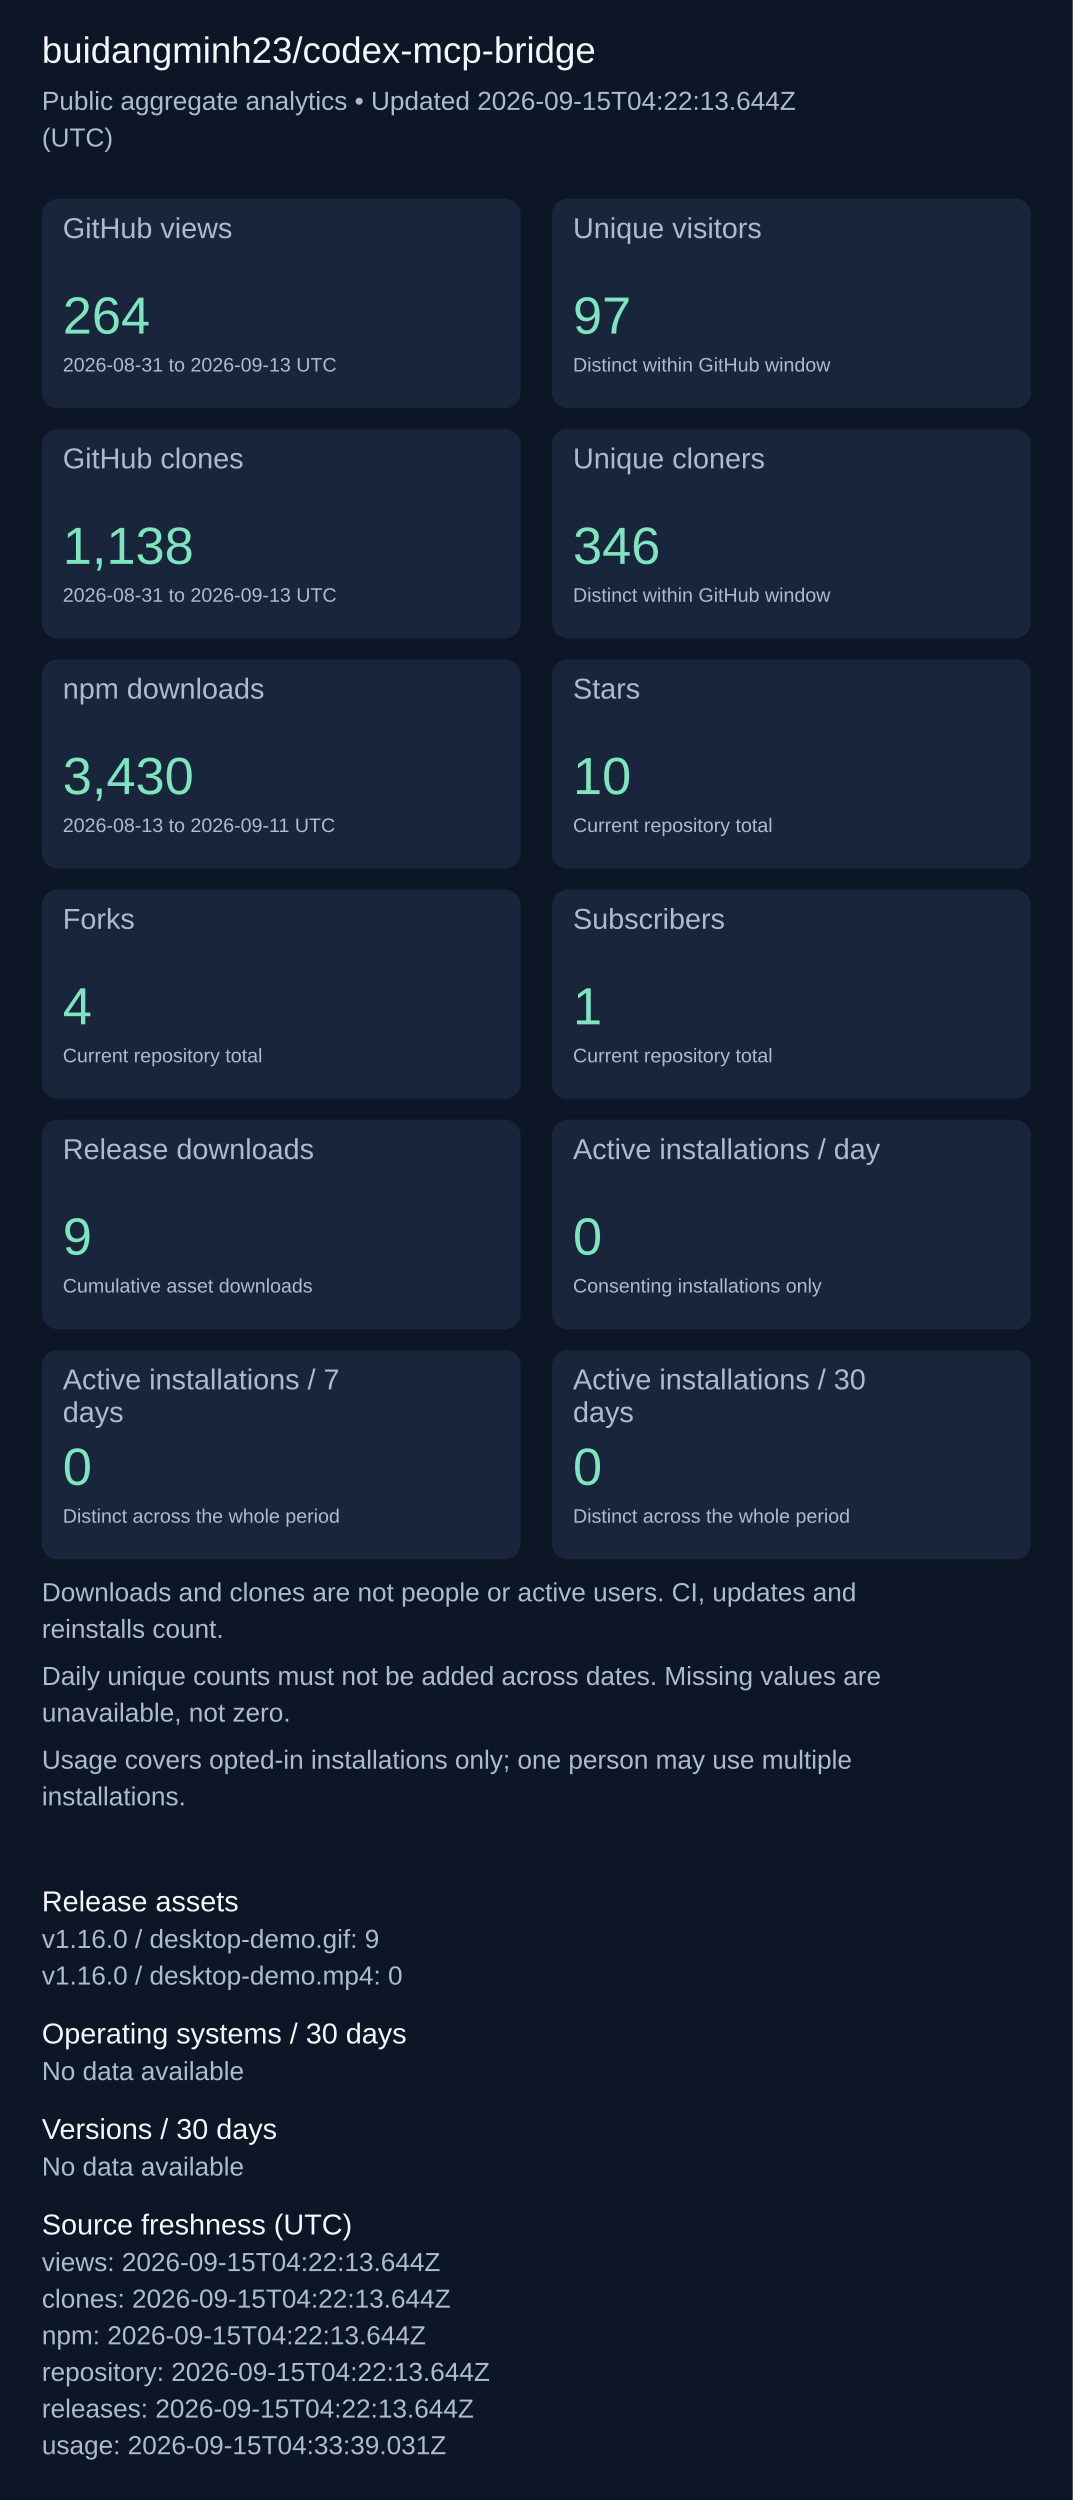
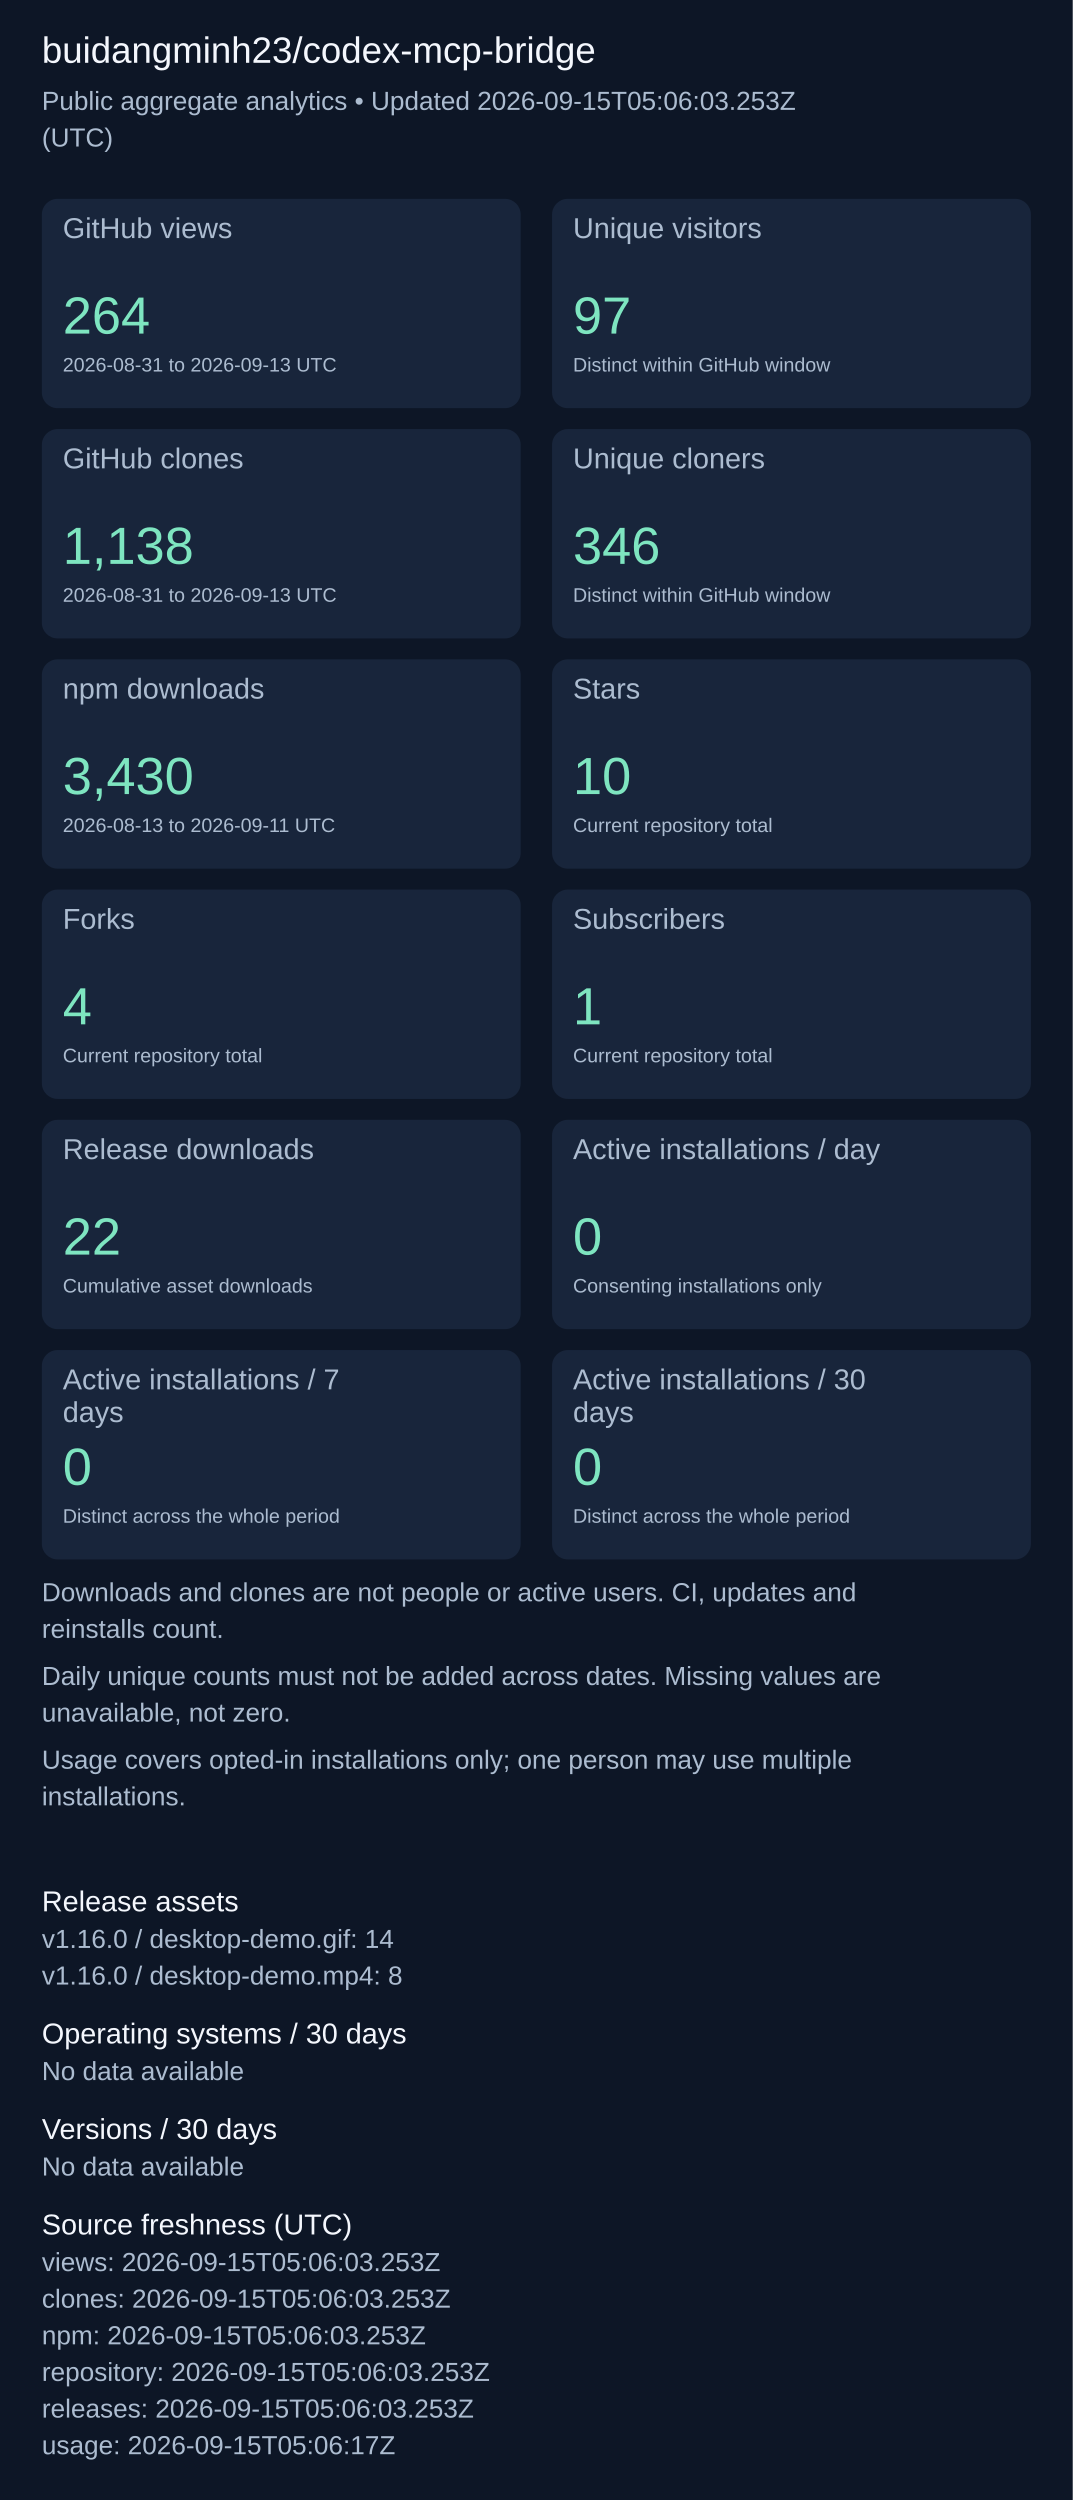
<svg xmlns="http://www.w3.org/2000/svg" width="820" height="1911" viewBox="0 0 820 1911" role="img" aria-label="Repository aggregate analytics">
  <rect width="100%" height="100%" fill="#0d1626" />
  <g font-family="Arial, sans-serif">
    <text x="32" y="48" font-size="28" fill="#f4f7fd">buidangminh23/codex-mcp-bridge</text>
-     <text x="32" y="84" font-size="20" fill="#acbcd0">Public aggregate analytics • Updated 2026-09-15T04:22:13.644Z</text>
+     <text x="32" y="84" font-size="20" fill="#acbcd0">Public aggregate analytics • Updated 2026-09-15T05:06:03.253Z</text>
    <text x="32" y="112" font-size="20" fill="#acbcd0">(UTC)</text>
    <rect x="32" y="152" width="366" height="160" rx="12" fill="#18253b" />
    <text x="48" y="182" font-size="22" fill="#acbcd0">GitHub views</text>
    <text x="48" y="255" font-size="40" fill="#7ee5c0">264</text>
    <text x="48" y="284" font-size="15" fill="#acbcd0">2026-08-31 to 2026-09-13 UTC</text>
    <rect x="422" y="152" width="366" height="160" rx="12" fill="#18253b" />
    <text x="438" y="182" font-size="22" fill="#acbcd0">Unique visitors</text>
    <text x="438" y="255" font-size="40" fill="#7ee5c0">97</text>
    <text x="438" y="284" font-size="15" fill="#acbcd0">Distinct within GitHub window</text>
    <rect x="32" y="328" width="366" height="160" rx="12" fill="#18253b" />
    <text x="48" y="358" font-size="22" fill="#acbcd0">GitHub clones</text>
    <text x="48" y="431" font-size="40" fill="#7ee5c0">1,138</text>
    <text x="48" y="460" font-size="15" fill="#acbcd0">2026-08-31 to 2026-09-13 UTC</text>
    <rect x="422" y="328" width="366" height="160" rx="12" fill="#18253b" />
    <text x="438" y="358" font-size="22" fill="#acbcd0">Unique cloners</text>
    <text x="438" y="431" font-size="40" fill="#7ee5c0">346</text>
    <text x="438" y="460" font-size="15" fill="#acbcd0">Distinct within GitHub window</text>
    <rect x="32" y="504" width="366" height="160" rx="12" fill="#18253b" />
    <text x="48" y="534" font-size="22" fill="#acbcd0">npm downloads</text>
    <text x="48" y="607" font-size="40" fill="#7ee5c0">3,430</text>
    <text x="48" y="636" font-size="15" fill="#acbcd0">2026-08-13 to 2026-09-11 UTC</text>
    <rect x="422" y="504" width="366" height="160" rx="12" fill="#18253b" />
    <text x="438" y="534" font-size="22" fill="#acbcd0">Stars</text>
    <text x="438" y="607" font-size="40" fill="#7ee5c0">10</text>
    <text x="438" y="636" font-size="15" fill="#acbcd0">Current repository total</text>
    <rect x="32" y="680" width="366" height="160" rx="12" fill="#18253b" />
    <text x="48" y="710" font-size="22" fill="#acbcd0">Forks</text>
    <text x="48" y="783" font-size="40" fill="#7ee5c0">4</text>
    <text x="48" y="812" font-size="15" fill="#acbcd0">Current repository total</text>
    <rect x="422" y="680" width="366" height="160" rx="12" fill="#18253b" />
    <text x="438" y="710" font-size="22" fill="#acbcd0">Subscribers</text>
    <text x="438" y="783" font-size="40" fill="#7ee5c0">1</text>
    <text x="438" y="812" font-size="15" fill="#acbcd0">Current repository total</text>
    <rect x="32" y="856" width="366" height="160" rx="12" fill="#18253b" />
    <text x="48" y="886" font-size="22" fill="#acbcd0">Release downloads</text>
-     <text x="48" y="959" font-size="40" fill="#7ee5c0">9</text>
+     <text x="48" y="959" font-size="40" fill="#7ee5c0">22</text>
    <text x="48" y="988" font-size="15" fill="#acbcd0">Cumulative asset downloads</text>
    <rect x="422" y="856" width="366" height="160" rx="12" fill="#18253b" />
    <text x="438" y="886" font-size="22" fill="#acbcd0">Active installations / day</text>
    <text x="438" y="959" font-size="40" fill="#7ee5c0">0</text>
    <text x="438" y="988" font-size="15" fill="#acbcd0">Consenting installations only</text>
    <rect x="32" y="1032" width="366" height="160" rx="12" fill="#18253b" />
    <text x="48" y="1062" font-size="22" fill="#acbcd0">Active installations / 7</text>
    <text x="48" y="1087" font-size="22" fill="#acbcd0">days</text>
    <text x="48" y="1135" font-size="40" fill="#7ee5c0">0</text>
    <text x="48" y="1164" font-size="15" fill="#acbcd0">Distinct across the whole period</text>
    <rect x="422" y="1032" width="366" height="160" rx="12" fill="#18253b" />
    <text x="438" y="1062" font-size="22" fill="#acbcd0">Active installations / 30</text>
    <text x="438" y="1087" font-size="22" fill="#acbcd0">days</text>
    <text x="438" y="1135" font-size="40" fill="#7ee5c0">0</text>
    <text x="438" y="1164" font-size="15" fill="#acbcd0">Distinct across the whole period</text>
    <text x="32" y="1224" font-size="20" fill="#acbcd0">Downloads and clones are not people or active users. CI, updates and</text>
    <text x="32" y="1252" font-size="20" fill="#acbcd0">reinstalls count.</text>
    <text x="32" y="1288" font-size="20" fill="#acbcd0">Daily unique counts must not be added across dates. Missing values are</text>
    <text x="32" y="1316" font-size="20" fill="#acbcd0">unavailable, not zero.</text>
    <text x="32" y="1352" font-size="20" fill="#acbcd0">Usage covers opted-in installations only; one person may use multiple</text>
    <text x="32" y="1380" font-size="20" fill="#acbcd0">installations.</text>
    <text x="32" y="1461" font-size="22" fill="#f4f7fd">Release assets</text>
-     <text x="32" y="1489" font-size="20" fill="#acbcd0">v1.16.0 / desktop-demo.gif: 9</text>
-     <text x="32" y="1517" font-size="20" fill="#acbcd0">v1.16.0 / desktop-demo.mp4: 0</text>
+     <text x="32" y="1489" font-size="20" fill="#acbcd0">v1.16.0 / desktop-demo.gif: 14</text>
+     <text x="32" y="1517" font-size="20" fill="#acbcd0">v1.16.0 / desktop-demo.mp4: 8</text>
    <text x="32" y="1562" font-size="22" fill="#f4f7fd">Operating systems / 30 days</text>
    <text x="32" y="1590" font-size="20" fill="#acbcd0">No data available</text>
    <text x="32" y="1635" font-size="22" fill="#f4f7fd">Versions / 30 days</text>
    <text x="32" y="1663" font-size="20" fill="#acbcd0">No data available</text>
    <text x="32" y="1708" font-size="22" fill="#f4f7fd">Source freshness (UTC)</text>
-     <text x="32" y="1736" font-size="20" fill="#acbcd0">views: 2026-09-15T04:22:13.644Z</text>
-     <text x="32" y="1764" font-size="20" fill="#acbcd0">clones: 2026-09-15T04:22:13.644Z</text>
-     <text x="32" y="1792" font-size="20" fill="#acbcd0">npm: 2026-09-15T04:22:13.644Z</text>
-     <text x="32" y="1820" font-size="20" fill="#acbcd0">repository: 2026-09-15T04:22:13.644Z</text>
-     <text x="32" y="1848" font-size="20" fill="#acbcd0">releases: 2026-09-15T04:22:13.644Z</text>
-     <text x="32" y="1876" font-size="20" fill="#acbcd0">usage: 2026-09-15T04:33:39.031Z</text>
+     <text x="32" y="1736" font-size="20" fill="#acbcd0">views: 2026-09-15T05:06:03.253Z</text>
+     <text x="32" y="1764" font-size="20" fill="#acbcd0">clones: 2026-09-15T05:06:03.253Z</text>
+     <text x="32" y="1792" font-size="20" fill="#acbcd0">npm: 2026-09-15T05:06:03.253Z</text>
+     <text x="32" y="1820" font-size="20" fill="#acbcd0">repository: 2026-09-15T05:06:03.253Z</text>
+     <text x="32" y="1848" font-size="20" fill="#acbcd0">releases: 2026-09-15T05:06:03.253Z</text>
+     <text x="32" y="1876" font-size="20" fill="#acbcd0">usage: 2026-09-15T05:06:17Z</text>
  </g>
</svg>
